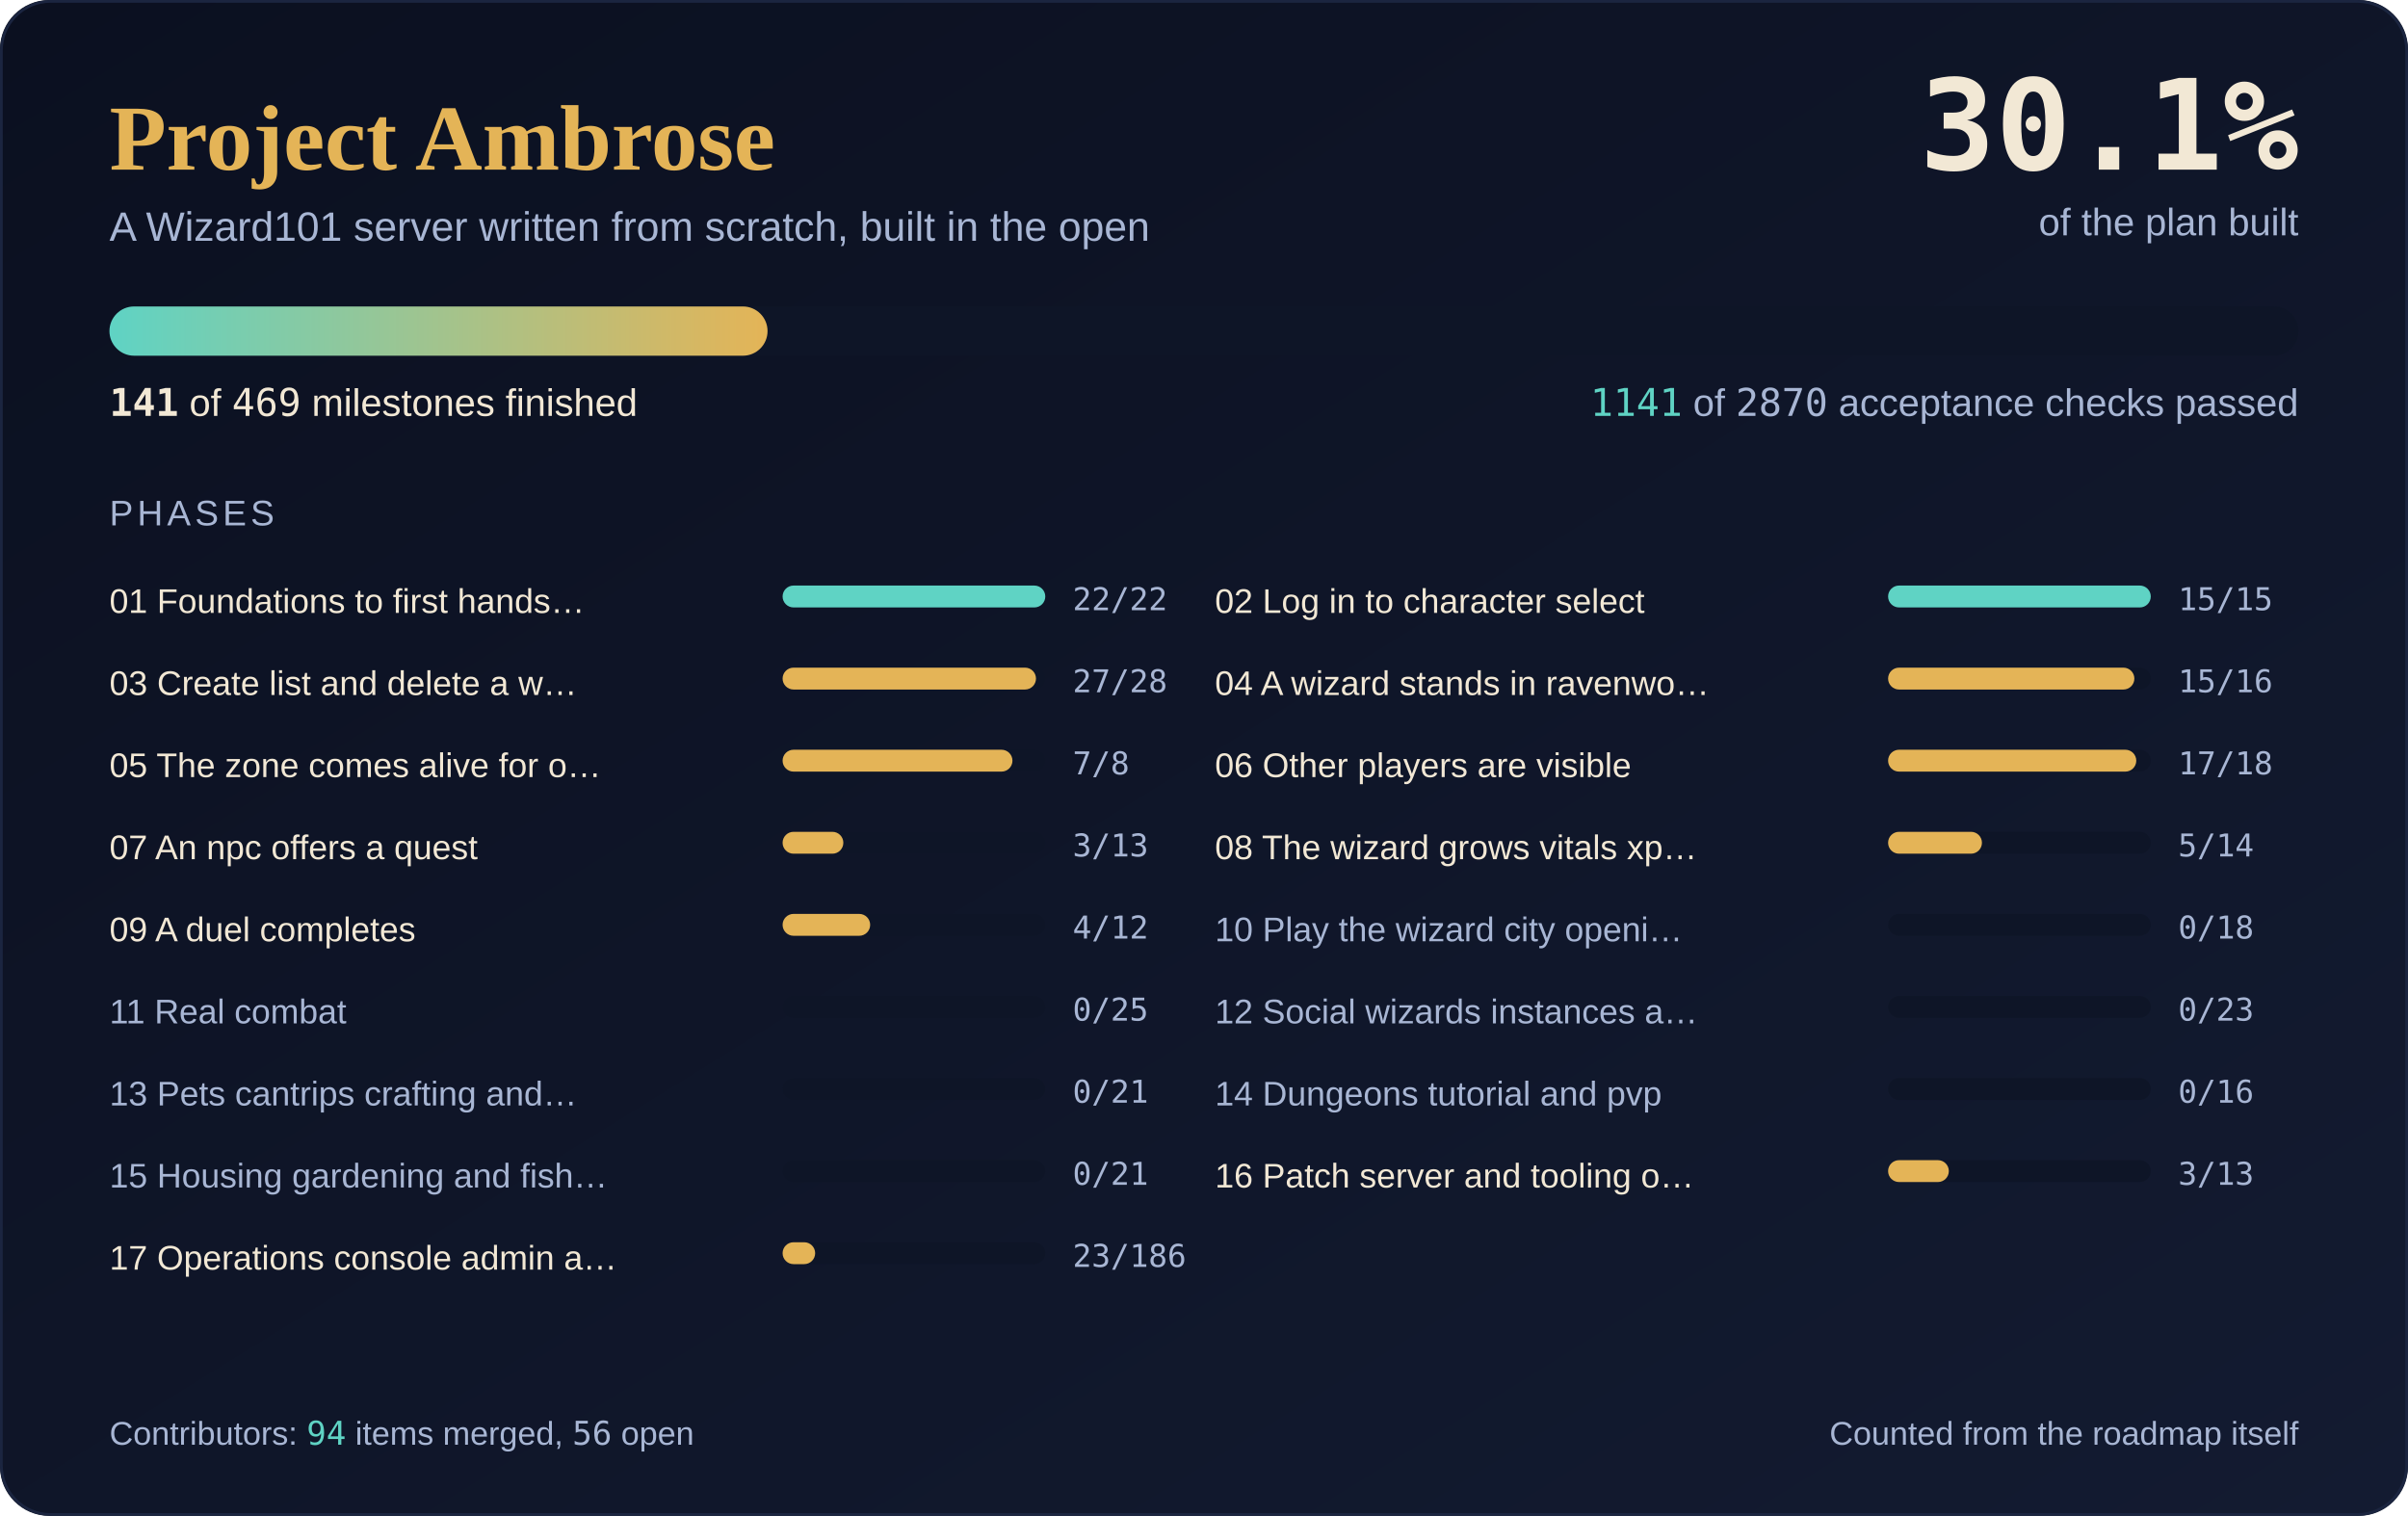
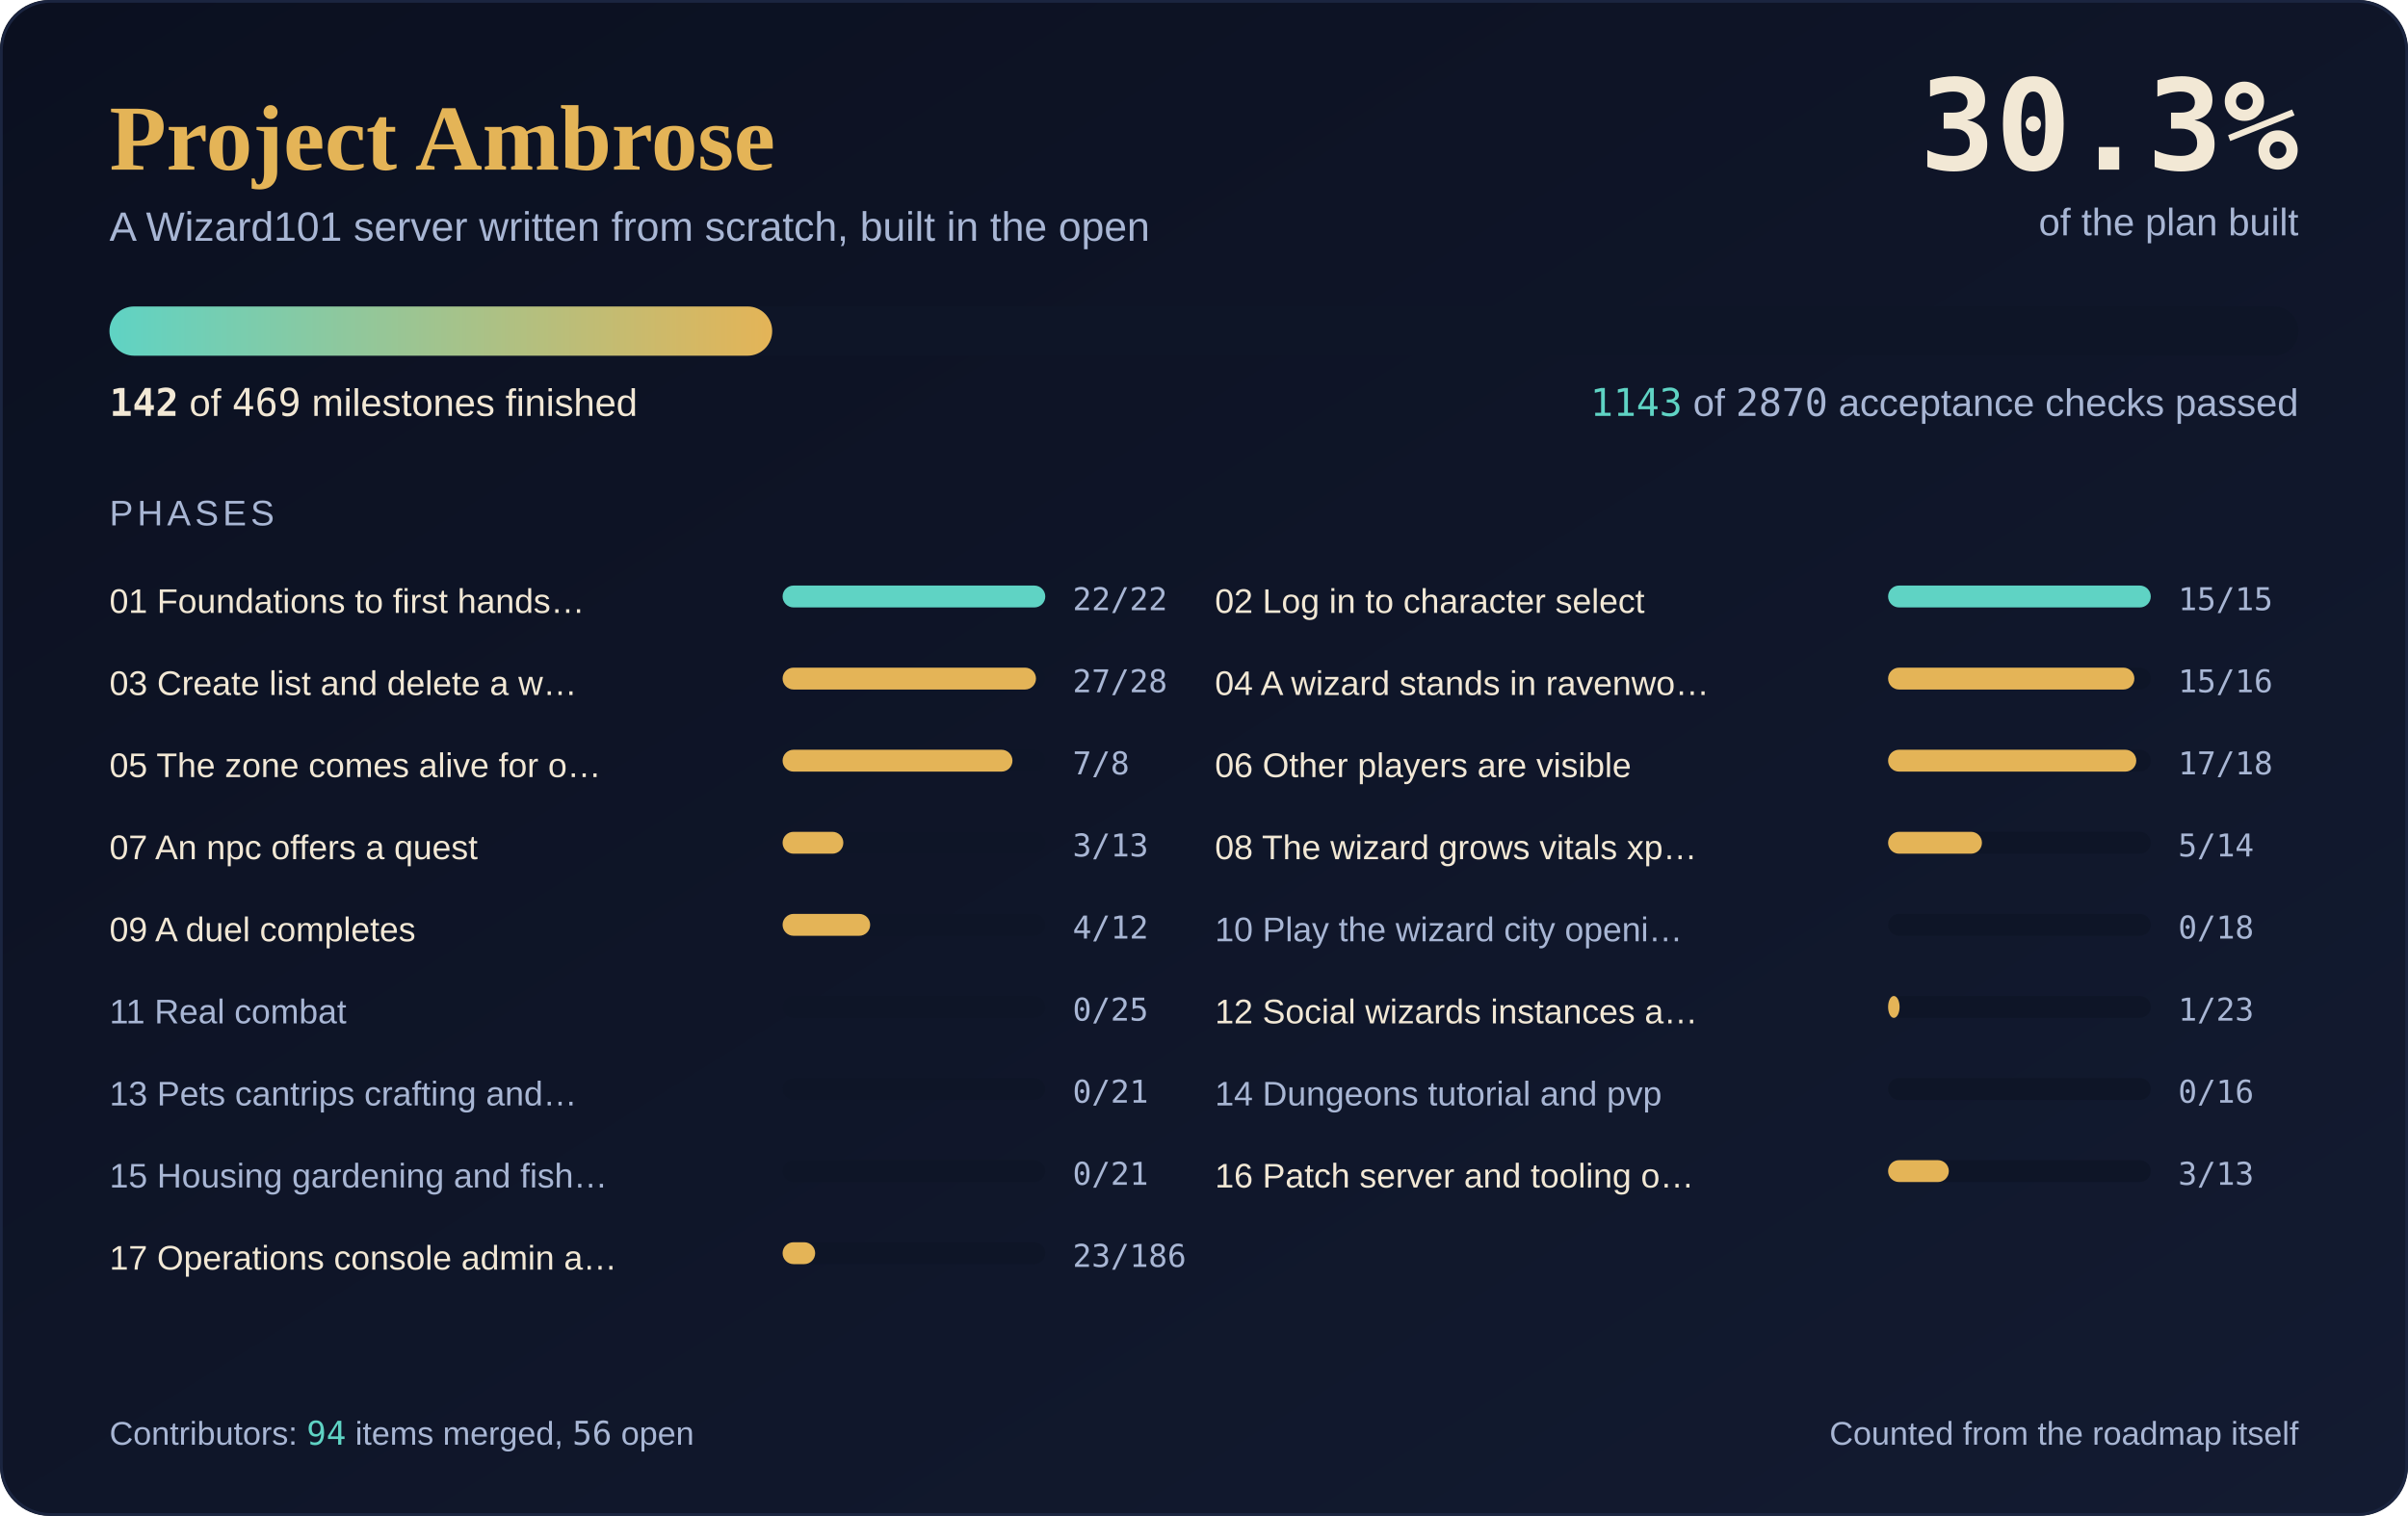
- <svg xmlns="http://www.w3.org/2000/svg" width="880" height="554" viewBox="0 0 880 554" role="img" aria-label="Project Ambrose progress: 141 of 469 milestones complete, 30.1 percent">
+ <svg xmlns="http://www.w3.org/2000/svg" width="880" height="554" viewBox="0 0 880 554" role="img" aria-label="Project Ambrose progress: 142 of 469 milestones complete, 30.3 percent">
  <defs>
    <linearGradient id="sky" x1="0" y1="0" x2="1" y2="1">
      <stop offset="0" stop-color="#0B1020" />
      <stop offset="1" stop-color="#131B31" />
    </linearGradient>
    <linearGradient id="fill" x1="0" y1="0" x2="1" y2="0">
      <stop offset="0" stop-color="#5FD3C4" />
      <stop offset="1" stop-color="#E4B457" />
    </linearGradient>
  </defs>
  <rect width="880" height="554" rx="18" fill="url(#sky)" />
  <rect x="0.5" y="0.5" width="879" height="553" rx="18" fill="none" stroke="#1B2540" />
  <text x="40" y="62" font-family="'Cormorant Garamond', Georgia, 'Times New Roman', serif" font-size="34" font-weight="600" fill="#E4B457">Project Ambrose</text>
  <text x="40" y="88" font-family="Karla, 'Segoe UI', 'Helvetica Neue', Arial, sans-serif" font-size="15" fill="#A8B6D4">A Wizard101 server written from scratch, built in the open</text>
-   <text x="840" y="62" text-anchor="end" font-family="'JetBrains Mono', Consolas, 'DejaVu Sans Mono', monospace" font-size="46" font-weight="700" fill="#F2E8D5">30.1%</text>
+   <text x="840" y="62" text-anchor="end" font-family="'JetBrains Mono', Consolas, 'DejaVu Sans Mono', monospace" font-size="46" font-weight="700" fill="#F2E8D5">30.3%</text>
  <text x="840" y="86" text-anchor="end" font-family="Karla, 'Segoe UI', 'Helvetica Neue', Arial, sans-serif" font-size="14" fill="#A8B6D4">of the plan built</text>
  <rect x="40" y="112" width="800" height="18" rx="9.0" fill="#0E1527" />
-   <rect x="40" y="112" width="240.5" height="18" rx="9.0" fill="url(#fill)" />
+   <rect x="40" y="112" width="242.2" height="18" rx="9.0" fill="url(#fill)" />
  <text x="40" y="152" font-family="Karla, 'Segoe UI', 'Helvetica Neue', Arial, sans-serif" font-size="14" fill="#F2E8D5">
-     <tspan font-family="'JetBrains Mono', Consolas, 'DejaVu Sans Mono', monospace" font-weight="700">141</tspan> of <tspan font-family="'JetBrains Mono', Consolas, 'DejaVu Sans Mono', monospace">469</tspan> milestones finished</text>
+     <tspan font-family="'JetBrains Mono', Consolas, 'DejaVu Sans Mono', monospace" font-weight="700">142</tspan> of <tspan font-family="'JetBrains Mono', Consolas, 'DejaVu Sans Mono', monospace">469</tspan> milestones finished</text>
  <text x="840" y="152" text-anchor="end" font-family="Karla, 'Segoe UI', 'Helvetica Neue', Arial, sans-serif" font-size="14" fill="#A8B6D4">
-     <tspan font-family="'JetBrains Mono', Consolas, 'DejaVu Sans Mono', monospace" fill="#5FD3C4">1141</tspan> of <tspan font-family="'JetBrains Mono', Consolas, 'DejaVu Sans Mono', monospace">2870</tspan> acceptance checks passed</text>
+     <tspan font-family="'JetBrains Mono', Consolas, 'DejaVu Sans Mono', monospace" fill="#5FD3C4">1143</tspan> of <tspan font-family="'JetBrains Mono', Consolas, 'DejaVu Sans Mono', monospace">2870</tspan> acceptance checks passed</text>
  <text x="40" y="192" font-family="Karla, 'Segoe UI', 'Helvetica Neue', Arial, sans-serif" font-size="13" fill="#A8B6D4" letter-spacing="1.5">PHASES</text>
  <text x="40" y="224" font-family="Karla, 'Segoe UI', 'Helvetica Neue', Arial, sans-serif" font-size="12.5" fill="#F2E8D5">01 Foundations to first hands…</text>
  <rect x="286" y="214" width="96" height="8" rx="4.0" fill="#0E1527" />
  <rect x="286" y="214" width="96.0" height="8" rx="4.0" fill="#5FD3C4" />
  <text x="392" y="223" font-family="'JetBrains Mono', Consolas, 'DejaVu Sans Mono', monospace" font-size="11.5" fill="#A8B6D4">22/22</text>
  <text x="444" y="224" font-family="Karla, 'Segoe UI', 'Helvetica Neue', Arial, sans-serif" font-size="12.5" fill="#F2E8D5">02 Log in to character select</text>
  <rect x="690" y="214" width="96" height="8" rx="4.0" fill="#0E1527" />
  <rect x="690" y="214" width="96.0" height="8" rx="4.0" fill="#5FD3C4" />
  <text x="796" y="223" font-family="'JetBrains Mono', Consolas, 'DejaVu Sans Mono', monospace" font-size="11.5" fill="#A8B6D4">15/15</text>
  <text x="40" y="254" font-family="Karla, 'Segoe UI', 'Helvetica Neue', Arial, sans-serif" font-size="12.5" fill="#F2E8D5">03 Create list and delete a w…</text>
  <rect x="286" y="244" width="96" height="8" rx="4.0" fill="#0E1527" />
  <rect x="286" y="244" width="92.6" height="8" rx="4.0" fill="#E4B457" />
  <text x="392" y="253" font-family="'JetBrains Mono', Consolas, 'DejaVu Sans Mono', monospace" font-size="11.5" fill="#A8B6D4">27/28</text>
  <text x="444" y="254" font-family="Karla, 'Segoe UI', 'Helvetica Neue', Arial, sans-serif" font-size="12.5" fill="#F2E8D5">04 A wizard stands in ravenwo…</text>
  <rect x="690" y="244" width="96" height="8" rx="4.0" fill="#0E1527" />
  <rect x="690" y="244" width="90.0" height="8" rx="4.0" fill="#E4B457" />
  <text x="796" y="253" font-family="'JetBrains Mono', Consolas, 'DejaVu Sans Mono', monospace" font-size="11.5" fill="#A8B6D4">15/16</text>
  <text x="40" y="284" font-family="Karla, 'Segoe UI', 'Helvetica Neue', Arial, sans-serif" font-size="12.5" fill="#F2E8D5">05 The zone comes alive for o…</text>
  <rect x="286" y="274" width="96" height="8" rx="4.0" fill="#0E1527" />
  <rect x="286" y="274" width="84.0" height="8" rx="4.0" fill="#E4B457" />
  <text x="392" y="283" font-family="'JetBrains Mono', Consolas, 'DejaVu Sans Mono', monospace" font-size="11.5" fill="#A8B6D4">7/8</text>
  <text x="444" y="284" font-family="Karla, 'Segoe UI', 'Helvetica Neue', Arial, sans-serif" font-size="12.5" fill="#F2E8D5">06 Other players are visible</text>
  <rect x="690" y="274" width="96" height="8" rx="4.0" fill="#0E1527" />
  <rect x="690" y="274" width="90.7" height="8" rx="4.0" fill="#E4B457" />
  <text x="796" y="283" font-family="'JetBrains Mono', Consolas, 'DejaVu Sans Mono', monospace" font-size="11.5" fill="#A8B6D4">17/18</text>
  <text x="40" y="314" font-family="Karla, 'Segoe UI', 'Helvetica Neue', Arial, sans-serif" font-size="12.5" fill="#F2E8D5">07 An npc offers a quest</text>
  <rect x="286" y="304" width="96" height="8" rx="4.0" fill="#0E1527" />
  <rect x="286" y="304" width="22.2" height="8" rx="4.0" fill="#E4B457" />
  <text x="392" y="313" font-family="'JetBrains Mono', Consolas, 'DejaVu Sans Mono', monospace" font-size="11.5" fill="#A8B6D4">3/13</text>
  <text x="444" y="314" font-family="Karla, 'Segoe UI', 'Helvetica Neue', Arial, sans-serif" font-size="12.5" fill="#F2E8D5">08 The wizard grows vitals xp…</text>
  <rect x="690" y="304" width="96" height="8" rx="4.0" fill="#0E1527" />
  <rect x="690" y="304" width="34.3" height="8" rx="4.0" fill="#E4B457" />
  <text x="796" y="313" font-family="'JetBrains Mono', Consolas, 'DejaVu Sans Mono', monospace" font-size="11.5" fill="#A8B6D4">5/14</text>
  <text x="40" y="344" font-family="Karla, 'Segoe UI', 'Helvetica Neue', Arial, sans-serif" font-size="12.5" fill="#F2E8D5">09 A duel completes</text>
  <rect x="286" y="334" width="96" height="8" rx="4.0" fill="#0E1527" />
  <rect x="286" y="334" width="32.0" height="8" rx="4.0" fill="#E4B457" />
  <text x="392" y="343" font-family="'JetBrains Mono', Consolas, 'DejaVu Sans Mono', monospace" font-size="11.5" fill="#A8B6D4">4/12</text>
  <text x="444" y="344" font-family="Karla, 'Segoe UI', 'Helvetica Neue', Arial, sans-serif" font-size="12.5" fill="#A8B6D4">10 Play the wizard city openi…</text>
  <rect x="690" y="334" width="96" height="8" rx="4.0" fill="#0E1527" />
  <text x="796" y="343" font-family="'JetBrains Mono', Consolas, 'DejaVu Sans Mono', monospace" font-size="11.5" fill="#A8B6D4">0/18</text>
  <text x="40" y="374" font-family="Karla, 'Segoe UI', 'Helvetica Neue', Arial, sans-serif" font-size="12.5" fill="#A8B6D4">11 Real combat</text>
  <rect x="286" y="364" width="96" height="8" rx="4.0" fill="#0E1527" />
  <text x="392" y="373" font-family="'JetBrains Mono', Consolas, 'DejaVu Sans Mono', monospace" font-size="11.5" fill="#A8B6D4">0/25</text>
-   <text x="444" y="374" font-family="Karla, 'Segoe UI', 'Helvetica Neue', Arial, sans-serif" font-size="12.5" fill="#A8B6D4">12 Social wizards instances a…</text>
+   <text x="444" y="374" font-family="Karla, 'Segoe UI', 'Helvetica Neue', Arial, sans-serif" font-size="12.5" fill="#F2E8D5">12 Social wizards instances a…</text>
  <rect x="690" y="364" width="96" height="8" rx="4.0" fill="#0E1527" />
-   <text x="796" y="373" font-family="'JetBrains Mono', Consolas, 'DejaVu Sans Mono', monospace" font-size="11.5" fill="#A8B6D4">0/23</text>
+   <rect x="690" y="364" width="4.2" height="8" rx="4.0" fill="#E4B457" />
+   <text x="796" y="373" font-family="'JetBrains Mono', Consolas, 'DejaVu Sans Mono', monospace" font-size="11.5" fill="#A8B6D4">1/23</text>
  <text x="40" y="404" font-family="Karla, 'Segoe UI', 'Helvetica Neue', Arial, sans-serif" font-size="12.5" fill="#A8B6D4">13 Pets cantrips crafting and…</text>
  <rect x="286" y="394" width="96" height="8" rx="4.0" fill="#0E1527" />
  <text x="392" y="403" font-family="'JetBrains Mono', Consolas, 'DejaVu Sans Mono', monospace" font-size="11.5" fill="#A8B6D4">0/21</text>
  <text x="444" y="404" font-family="Karla, 'Segoe UI', 'Helvetica Neue', Arial, sans-serif" font-size="12.5" fill="#A8B6D4">14 Dungeons tutorial and pvp</text>
  <rect x="690" y="394" width="96" height="8" rx="4.0" fill="#0E1527" />
  <text x="796" y="403" font-family="'JetBrains Mono', Consolas, 'DejaVu Sans Mono', monospace" font-size="11.5" fill="#A8B6D4">0/16</text>
  <text x="40" y="434" font-family="Karla, 'Segoe UI', 'Helvetica Neue', Arial, sans-serif" font-size="12.5" fill="#A8B6D4">15 Housing gardening and fish…</text>
  <rect x="286" y="424" width="96" height="8" rx="4.0" fill="#0E1527" />
  <text x="392" y="433" font-family="'JetBrains Mono', Consolas, 'DejaVu Sans Mono', monospace" font-size="11.5" fill="#A8B6D4">0/21</text>
  <text x="444" y="434" font-family="Karla, 'Segoe UI', 'Helvetica Neue', Arial, sans-serif" font-size="12.5" fill="#F2E8D5">16 Patch server and tooling o…</text>
  <rect x="690" y="424" width="96" height="8" rx="4.0" fill="#0E1527" />
  <rect x="690" y="424" width="22.2" height="8" rx="4.0" fill="#E4B457" />
  <text x="796" y="433" font-family="'JetBrains Mono', Consolas, 'DejaVu Sans Mono', monospace" font-size="11.5" fill="#A8B6D4">3/13</text>
  <text x="40" y="464" font-family="Karla, 'Segoe UI', 'Helvetica Neue', Arial, sans-serif" font-size="12.5" fill="#F2E8D5">17 Operations console admin a…</text>
  <rect x="286" y="454" width="96" height="8" rx="4.0" fill="#0E1527" />
  <rect x="286" y="454" width="11.9" height="8" rx="4.0" fill="#E4B457" />
  <text x="392" y="463" font-family="'JetBrains Mono', Consolas, 'DejaVu Sans Mono', monospace" font-size="11.5" fill="#A8B6D4">23/186</text>
  <text x="40" y="528" font-family="Karla, 'Segoe UI', 'Helvetica Neue', Arial, sans-serif" font-size="12" fill="#A8B6D4">Contributors: <tspan font-family="'JetBrains Mono', Consolas, 'DejaVu Sans Mono', monospace" fill="#5FD3C4">94</tspan> items merged, <tspan font-family="'JetBrains Mono', Consolas, 'DejaVu Sans Mono', monospace">56</tspan> open</text>
  <text x="840" y="528" text-anchor="end" font-family="Karla, 'Segoe UI', 'Helvetica Neue', Arial, sans-serif" font-size="12" fill="#A8B6D4">Counted from the roadmap itself</text>
</svg>
